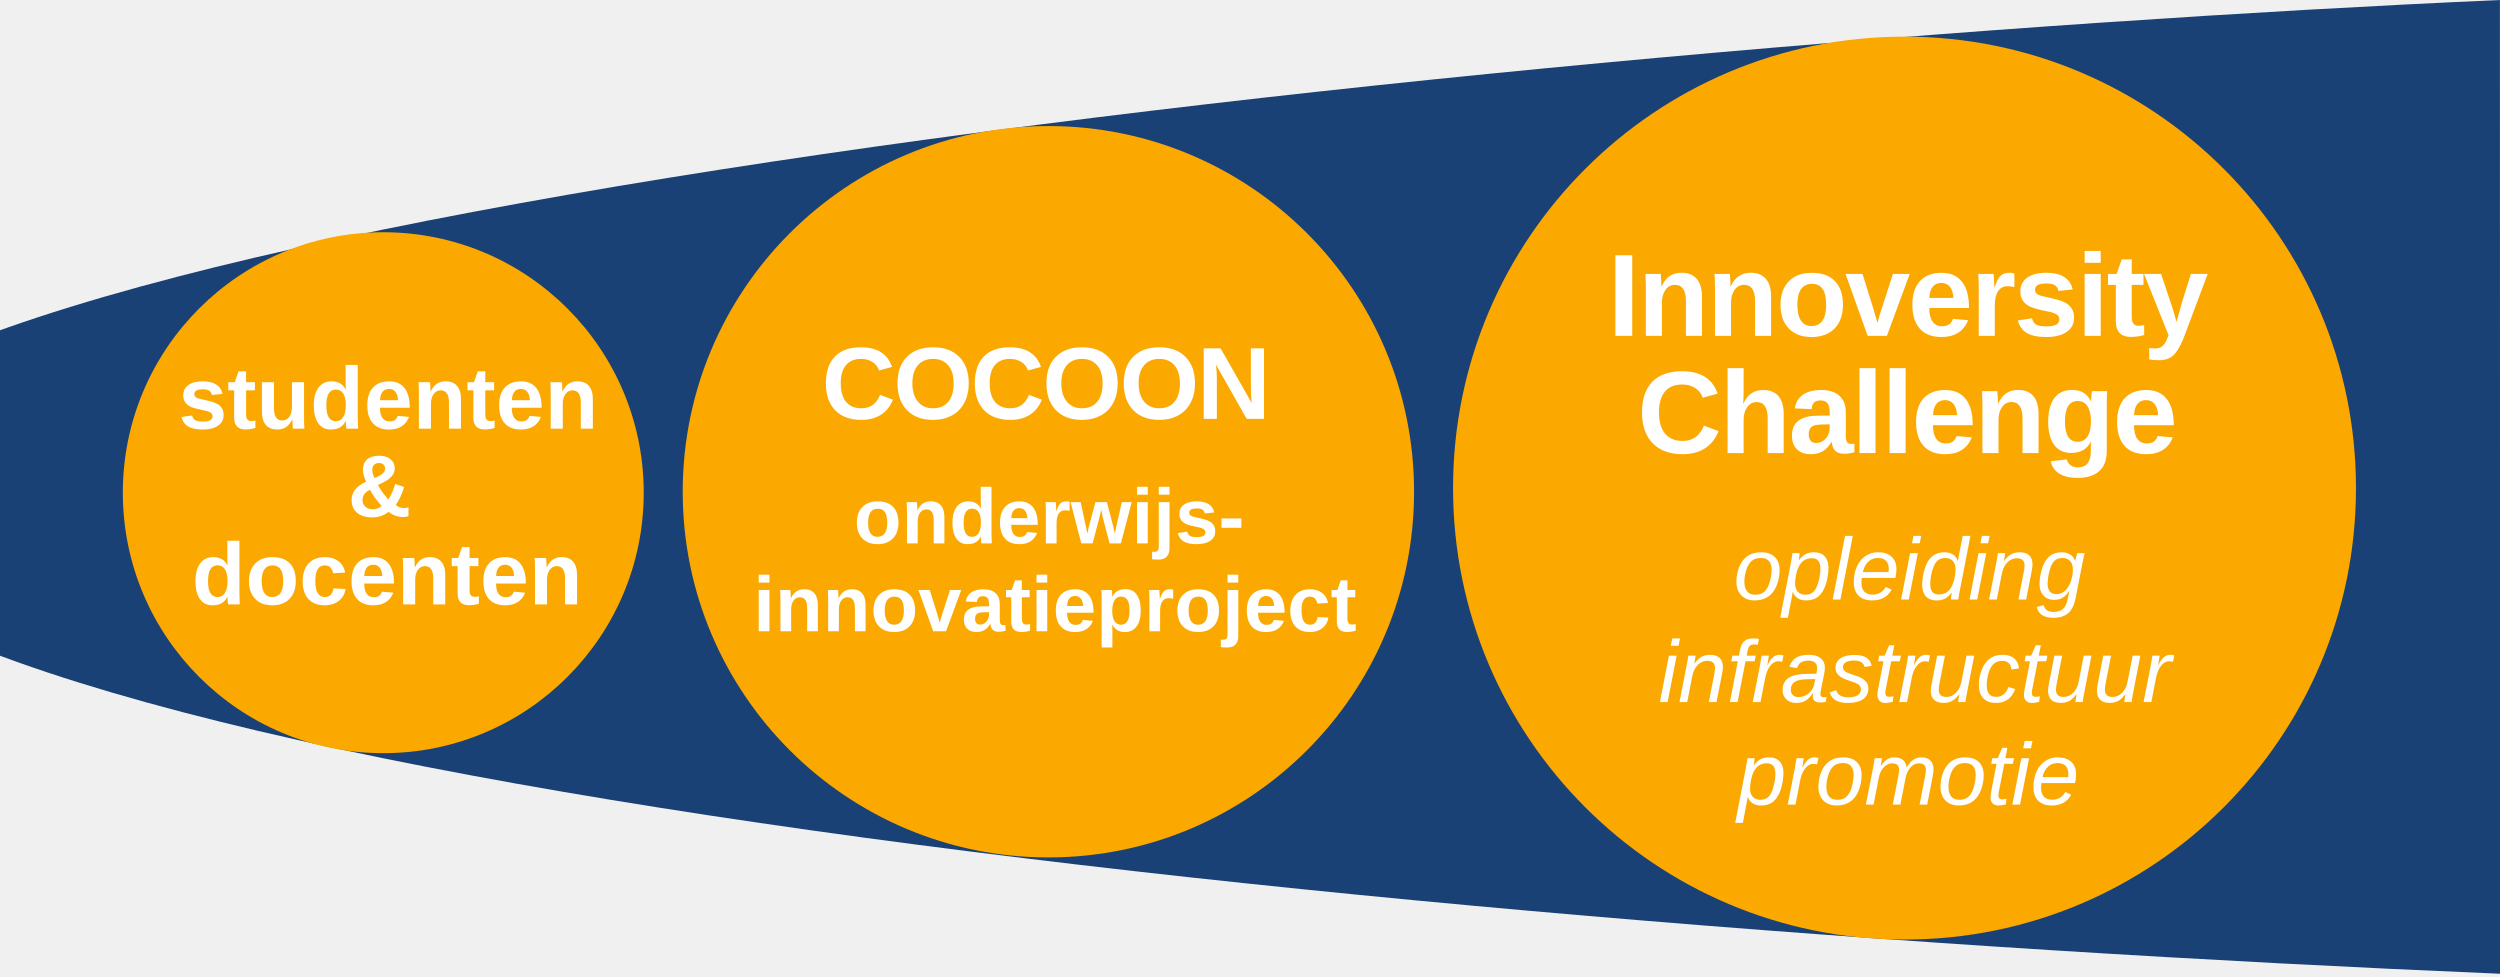
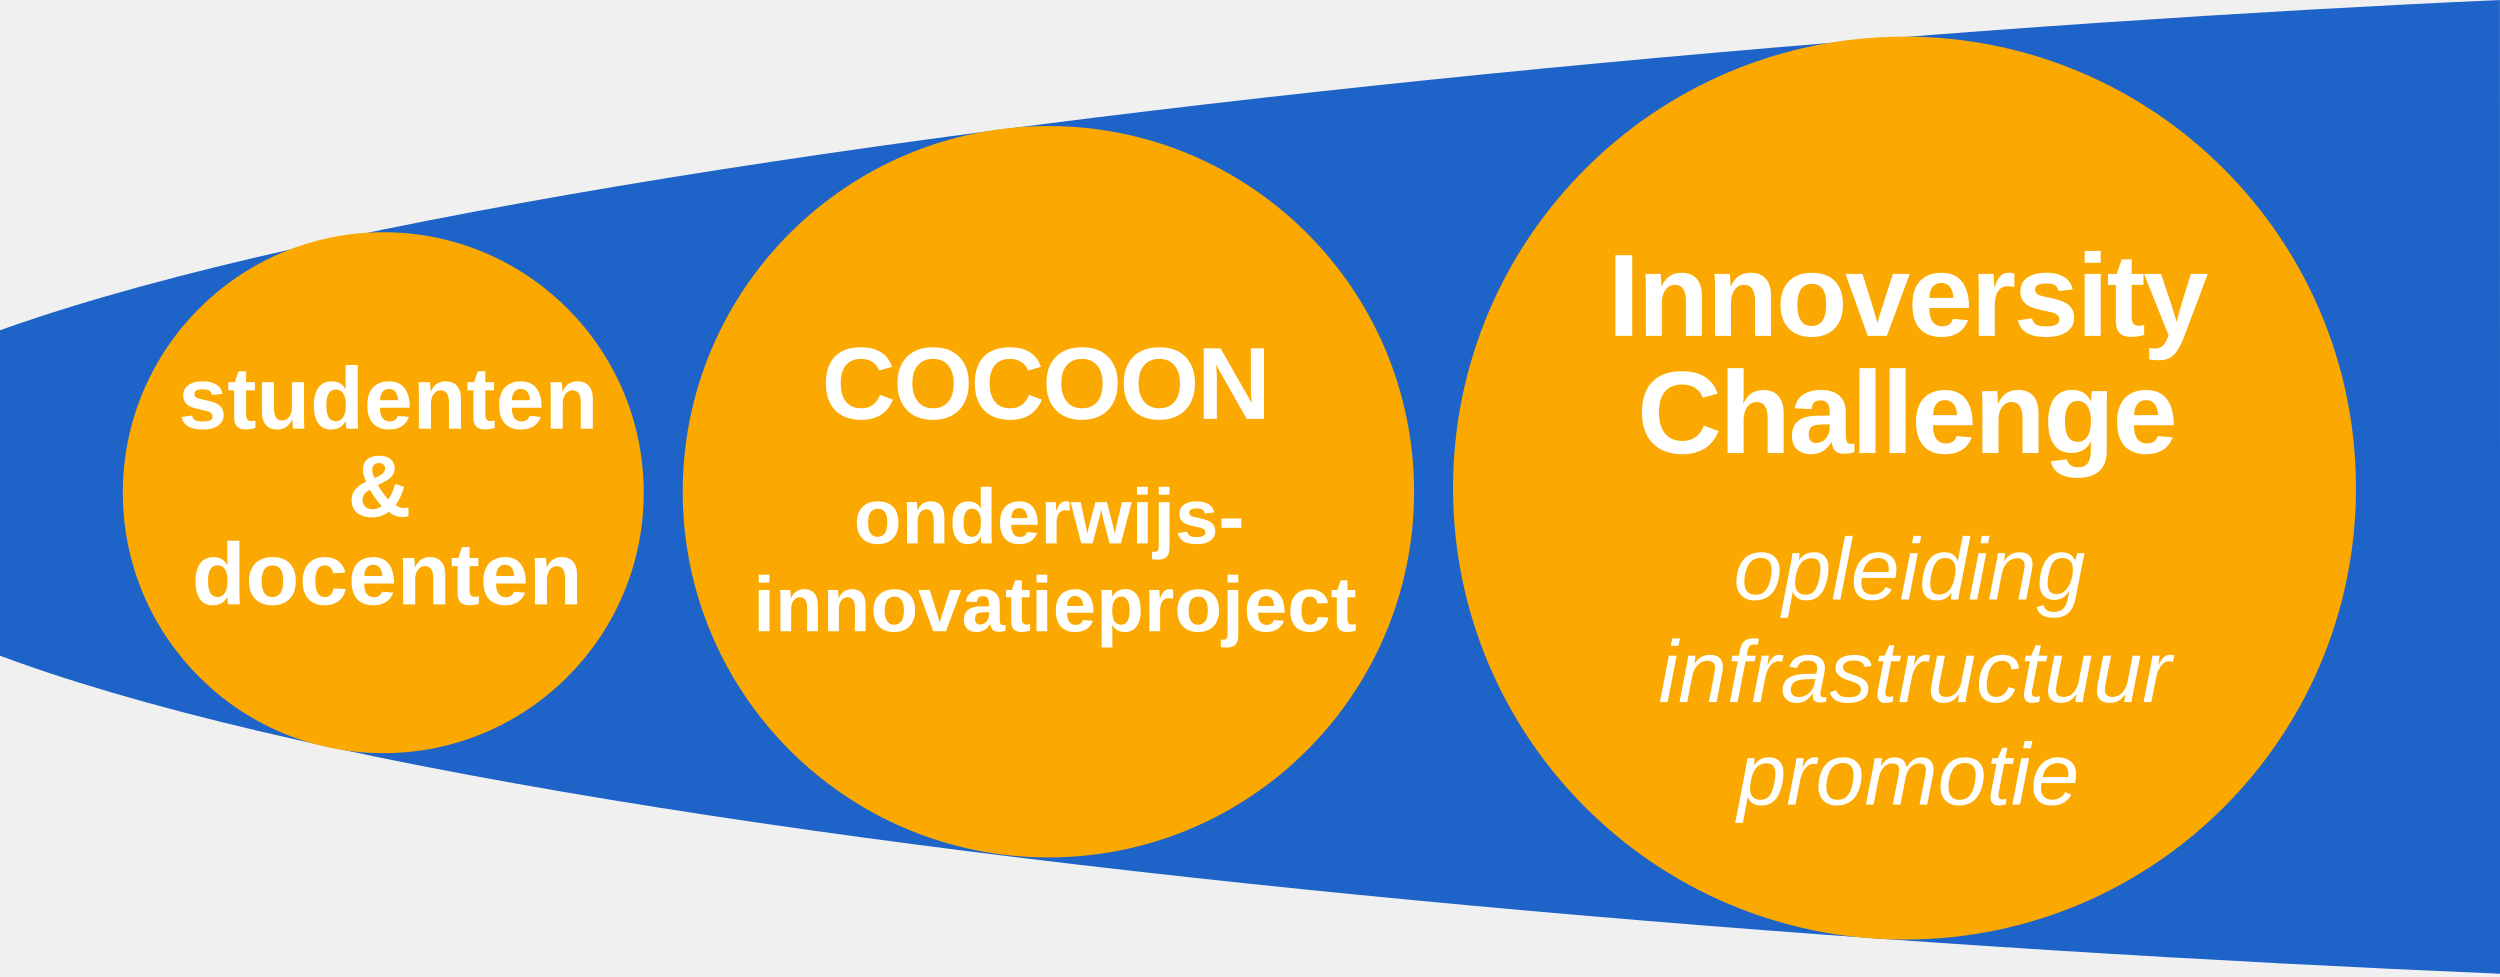
<svg xmlns="http://www.w3.org/2000/svg" version="1.1" width="1024" height="400">
  <style> text { font-family: Arial; font-weight: bold; } </style>
-   <path fill="#1A4175" d="M-87.99,200C-87.99,92.1,618,18,1023.97,0l0.06,398.85C551,379-88.05,312.33-88.05,199.25" />
+   <path fill="#1E64C8" d="M-87.99,200C-87.99,92.1,618,18,1023.97,0l0.06,398.85C551,379-88.05,312.33-88.05,199.25" />
  <path fill="#FBA800" d="M50.31,201.81c0-58.92,47.76-106.69,106.68-106.69c58.92,0,106.68,47.77,106.68,106.69c0,58.92-47.76,106.69-106.68,106.69C98.07,308.5,50.31,260.73,50.31,201.81z" />
  <circle fill="#FBA800" cx="780.09" cy="199.92" r="184.92" />
  <path fill="#FBA800" d="M579.2,201.42c0,82.72-67.06,149.78-149.78,149.78c-82.72,0-149.78-67.06-149.78-149.78c0-82.72,67.06-149.79,149.78-149.79C512.13,51.64,579.2,118.7,579.2,201.42z" />
  <text transform="matrix(1 0 0 1 73.0454 175.5747)">
    <tspan x="0" y="0" fill="#FFFFFF" font-size="36">studenten </tspan>
    <tspan x="69.4" y="36" fill="#FFFFFF" font-size="36">&amp; </tspan>
    <tspan x="5.54" y="72" fill="#FFFFFF" font-size="36">docenten</tspan>
  </text>
  <text transform="matrix(1 0 0 1 336.5615 171.5747)" fill="#FFFFFF" font-size="42" letter-spacing="-1">COCOON</text>
  <text transform="matrix(1 0 0 1 349.7124 222.5742)">
    <tspan x="0" y="0" fill="#FFFFFF" font-size="32">onderwijs- </tspan>
    <tspan x="-41.17" y="36" fill="#FFFFFF" font-size="32">innovatieproject</tspan>
  </text>
  <text transform="matrix(1 0 0 1 658.4395 137.5747)">
    <tspan x="0" y="0" fill="#FFFFFF" font-size="48" letter-spacing="-1">Innoversity </tspan>
    <tspan x="12.15" y="48" fill="#FFFFFF" font-size="48" letter-spacing="-1">Challenge</tspan>
  </text>
  <text transform="matrix(1 0 0 1 710.0527 245.5742)">
    <tspan x="0" y="0" fill="#FFFFFF" style="font-style: italic; font-weight: normal" font-size="36">opleiding </tspan>
    <tspan x="-30.73" y="42" fill="#FFFFFF" style="font-style: italic; font-weight: normal" font-size="36">infrastructuur </tspan>
    <tspan x="1.58" y="84" fill="#FFFFFF" style="font-style: italic; font-weight: normal" font-size="36">promotie</tspan>
  </text>
</svg>
